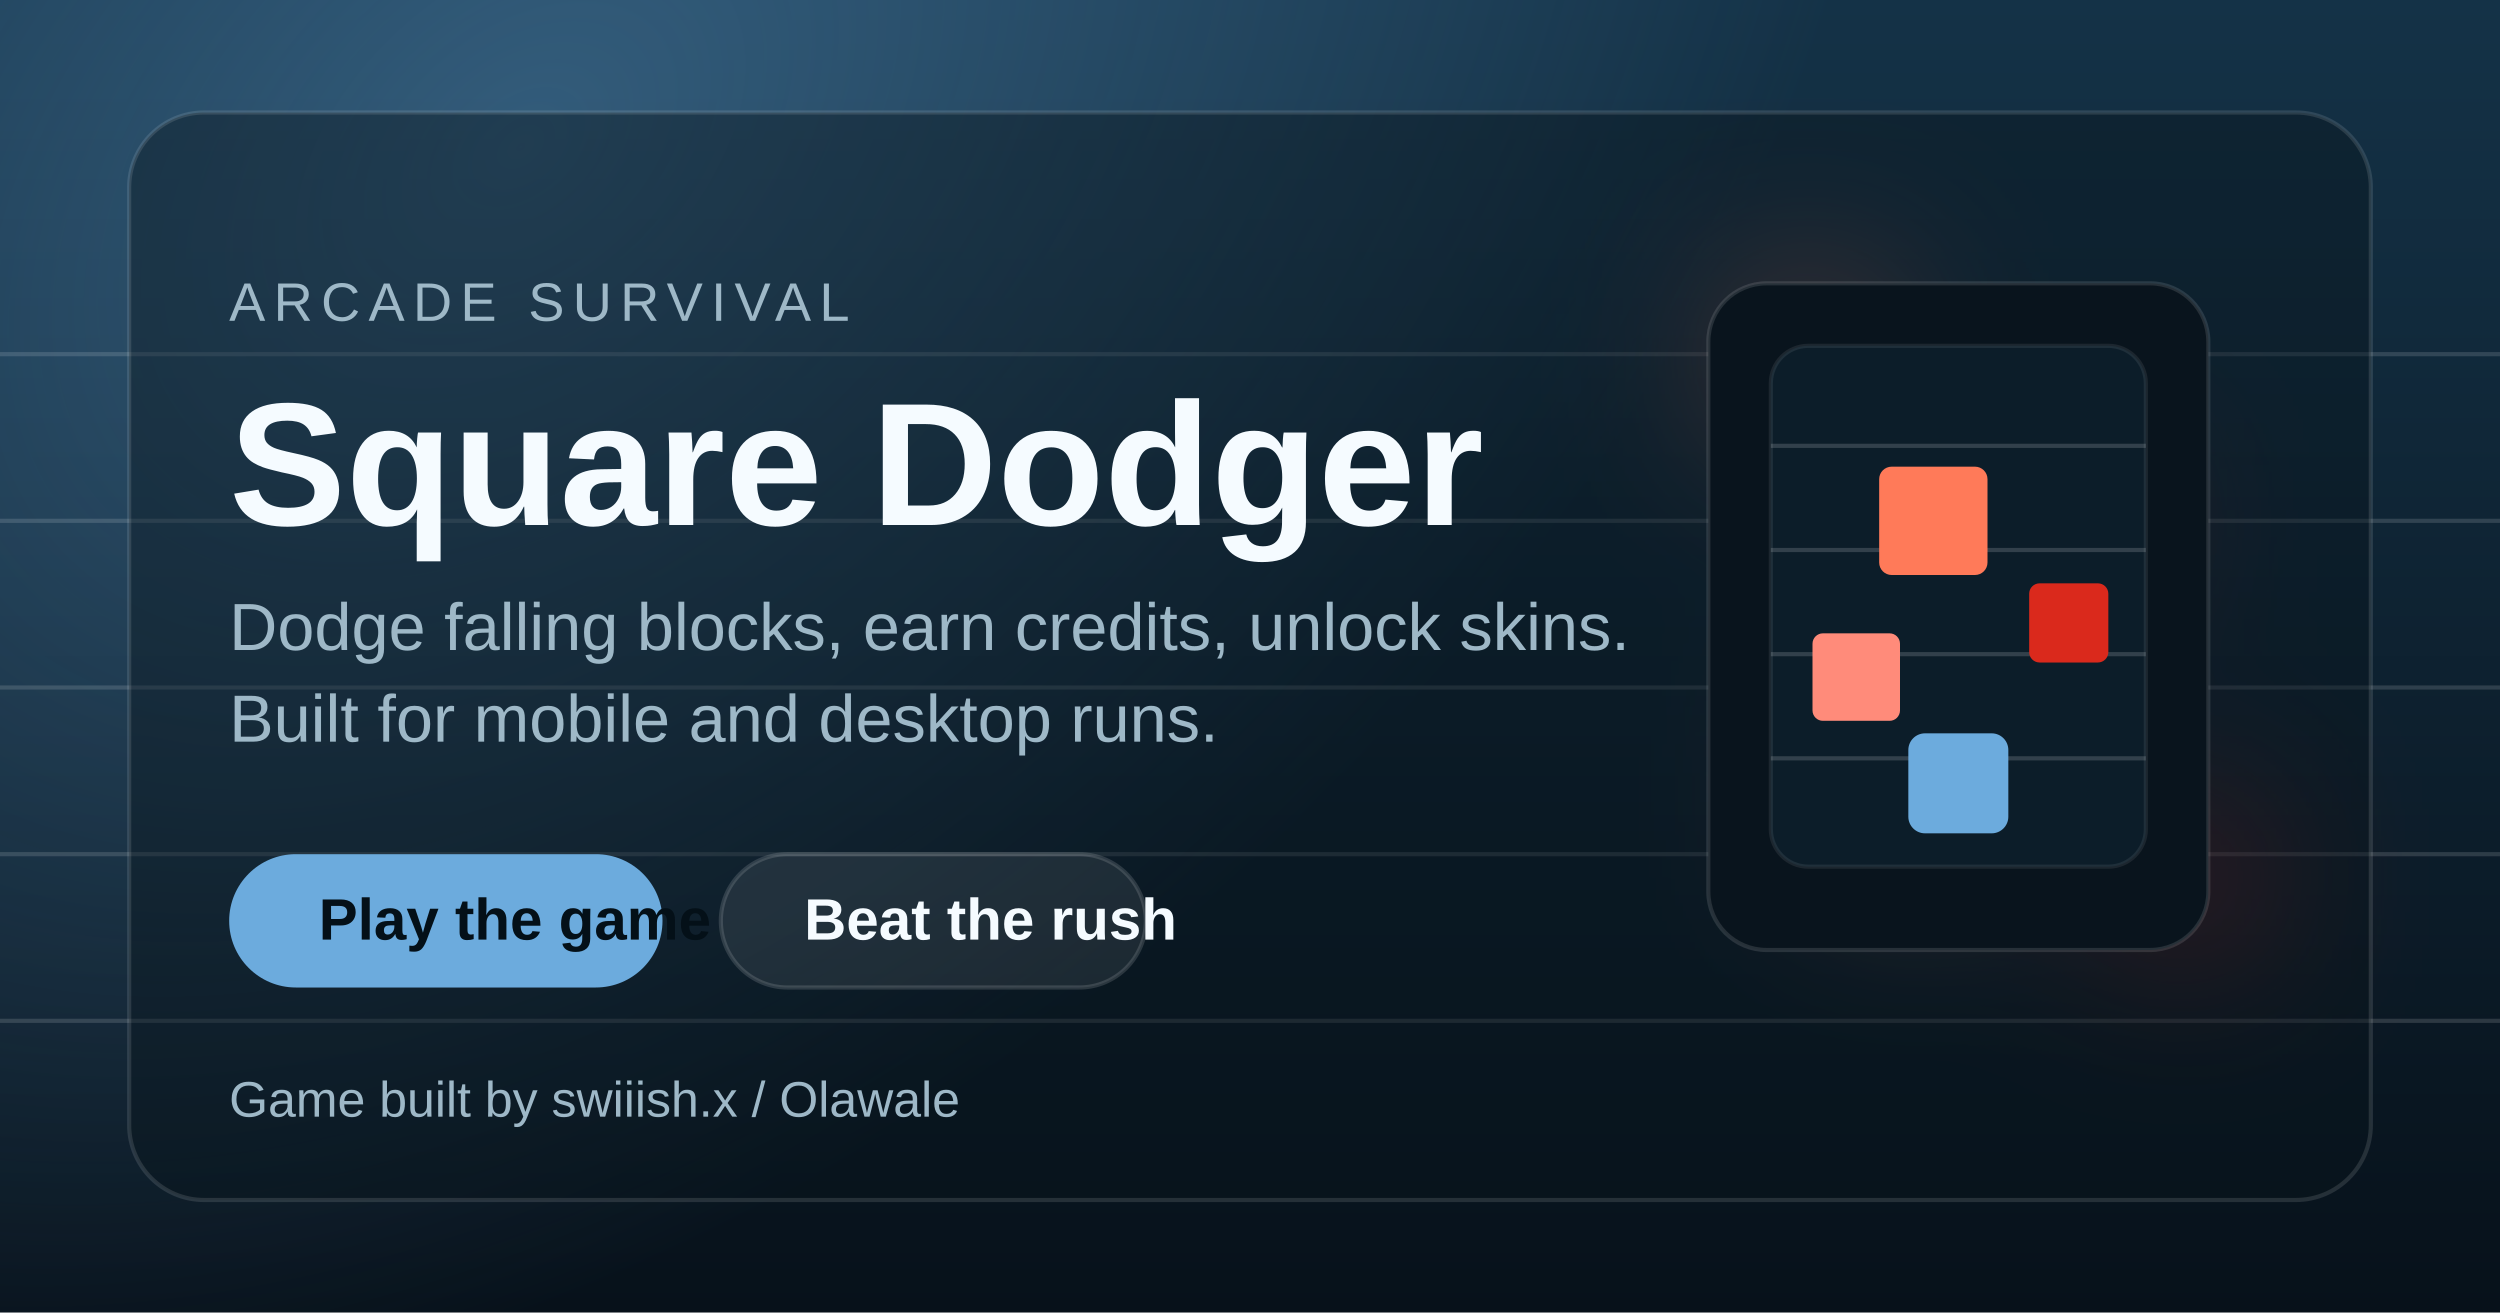
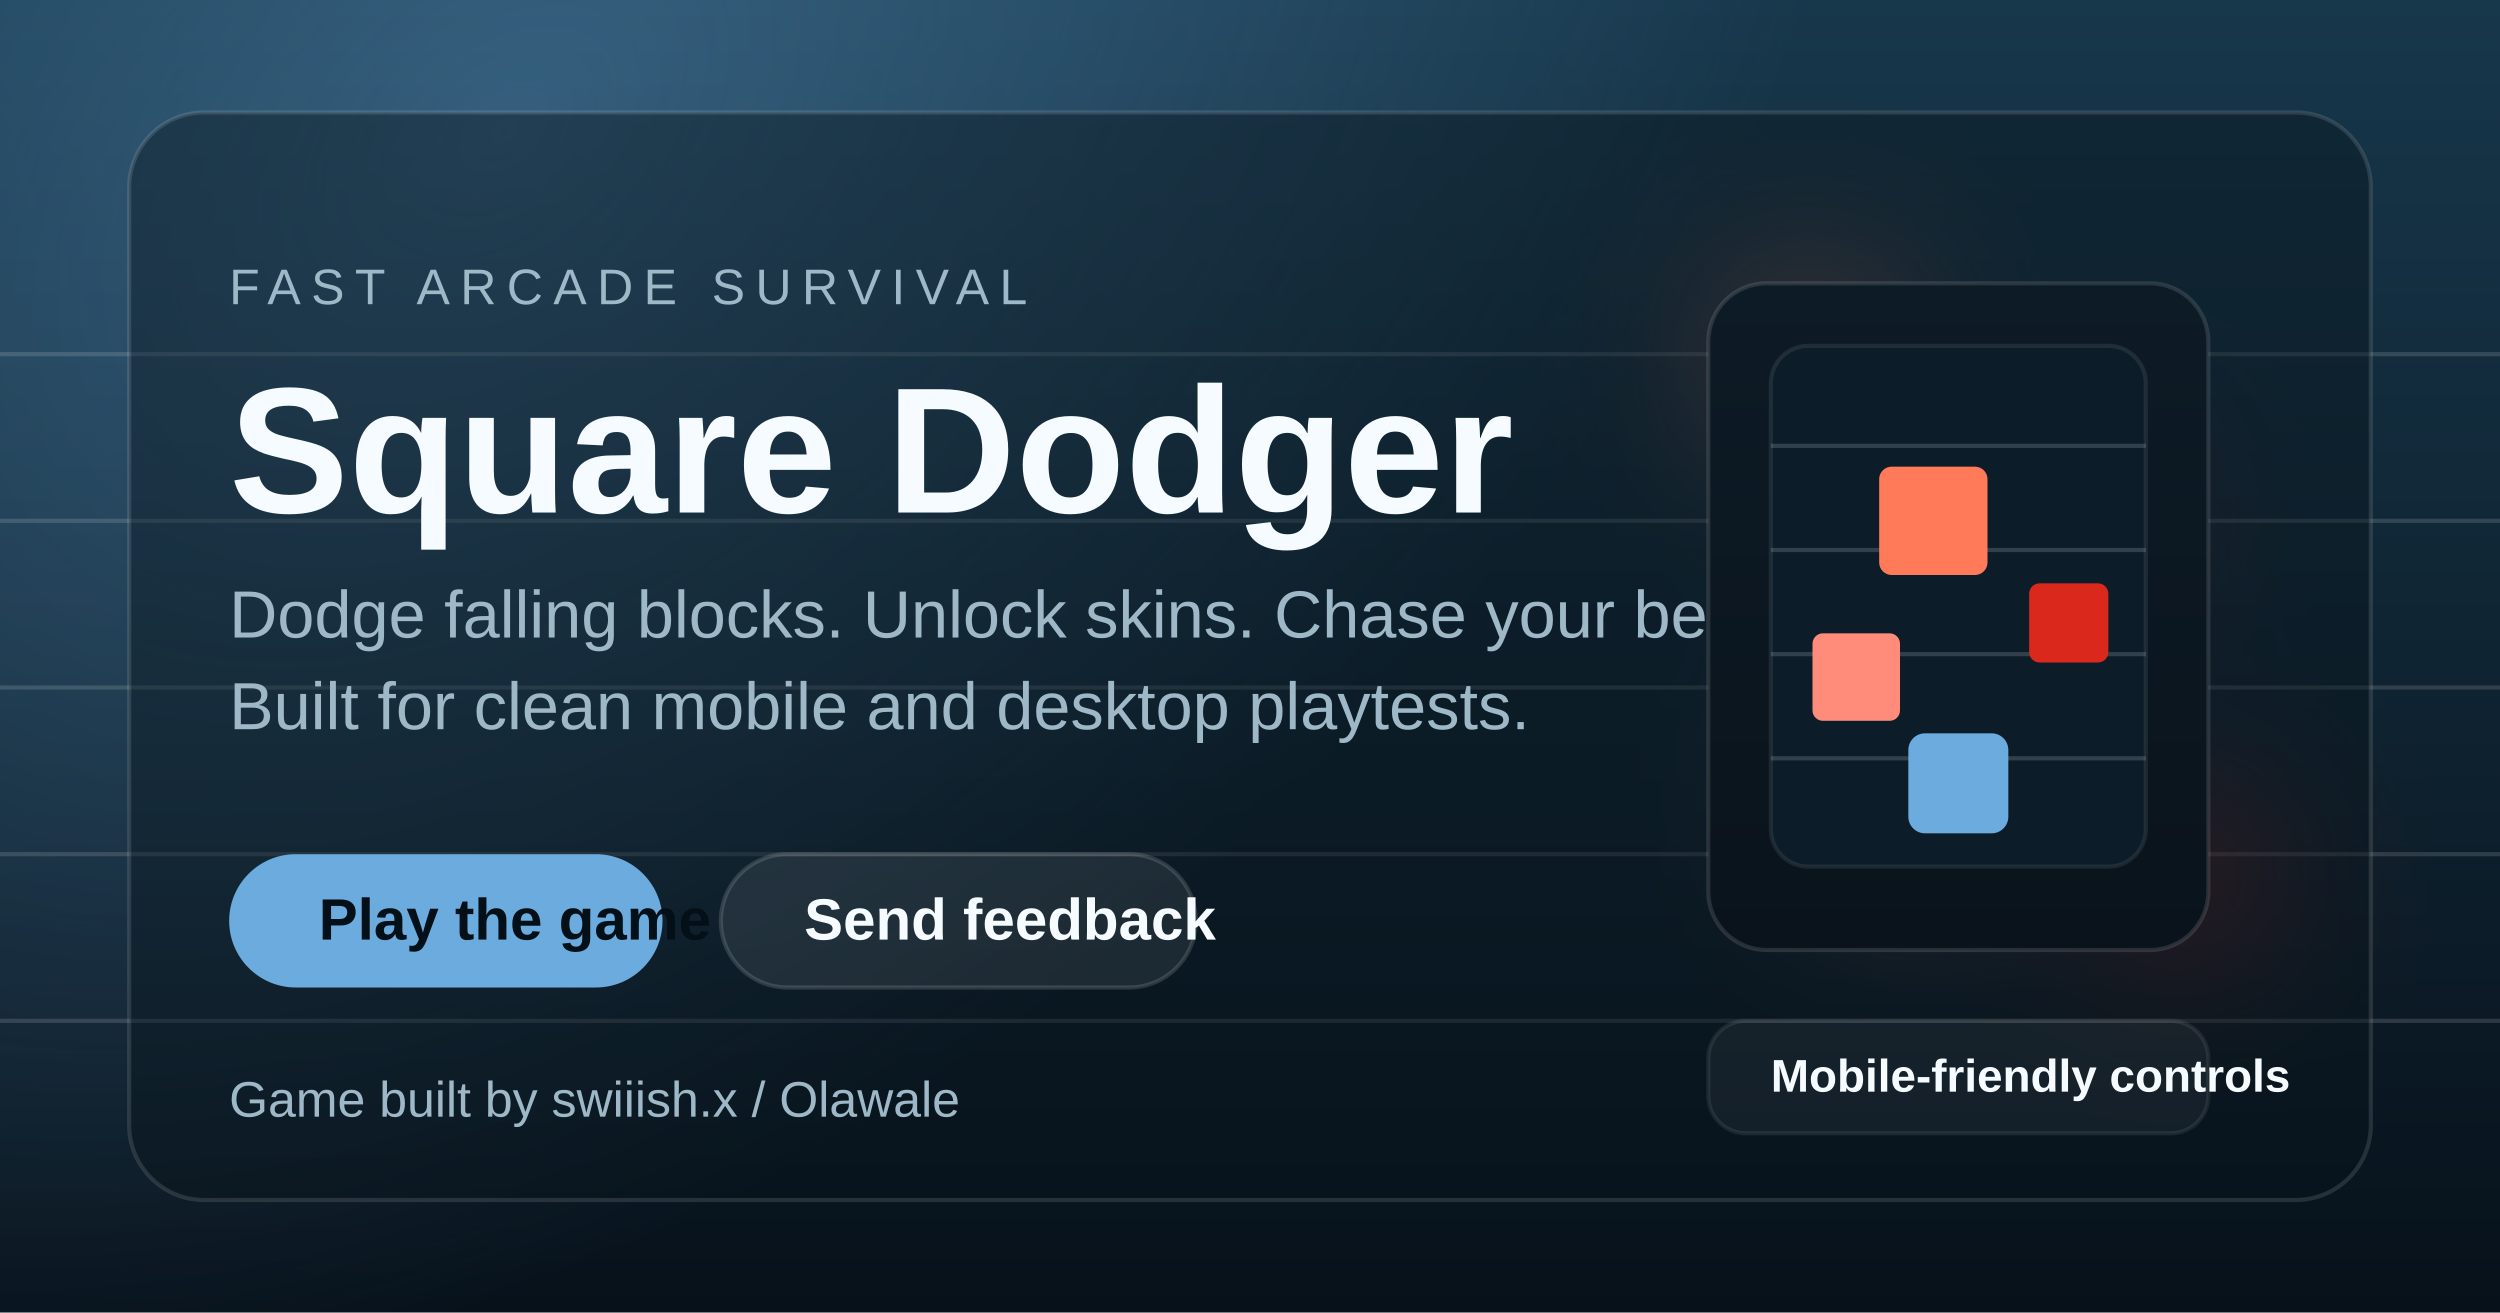
<svg xmlns="http://www.w3.org/2000/svg" width="1200" height="630" viewBox="0 0 1200 630" fill="none">
  <defs>
    <linearGradient id="bg" x1="600" y1="0" x2="600" y2="630" gradientUnits="userSpaceOnUse">
-       <stop stop-color="#143247" />
+       <stop stop-color="#17374B" />
      <stop offset="1" stop-color="#07111A" />
    </linearGradient>
-     <radialGradient id="glow" cx="0" cy="0" r="1" gradientUnits="userSpaceOnUse" gradientTransform="translate(248 70) rotate(49.7636) scale(495.099 755.456)">
+     <radialGradient id="glow" cx="0" cy="0" r="1" gradientUnits="userSpaceOnUse" gradientTransform="translate(240 62) rotate(49.7636) scale(495.099 755.456)">
      <stop stop-color="#6CABDD" stop-opacity="0.36" />
      <stop offset="1" stop-color="#6CABDD" stop-opacity="0" />
    </radialGradient>
+     <linearGradient id="panel" x1="836" y1="136" x2="836" y2="456" gradientUnits="userSpaceOnUse">
+       <stop stop-color="#0D1B26" />
+       <stop offset="1" stop-color="#0A131B" />
+     </linearGradient>
    <filter id="blur" x="0" y="0" width="1200" height="630" filterUnits="userSpaceOnUse" color-interpolation-filters="sRGB">
      <feGaussianBlur stdDeviation="40" />
    </filter>
  </defs>
  <rect width="1200" height="630" fill="url(#bg)" />
  <rect width="1200" height="630" fill="url(#glow)" />
  <g opacity="0.14">
    <path d="M0 170H1200" stroke="white" stroke-width="2" />
    <path d="M0 250H1200" stroke="white" stroke-width="2" />
    <path d="M0 330H1200" stroke="white" stroke-width="2" />
    <path d="M0 410H1200" stroke="white" stroke-width="2" />
    <path d="M0 490H1200" stroke="white" stroke-width="2" />
  </g>
  <g filter="url(#blur)" opacity="0.45">
    <rect x="828" y="132" width="80" height="80" fill="#FF7A59" />
    <rect x="966" y="220" width="64" height="64" fill="#DA291C" />
    <rect x="875" y="330" width="92" height="92" fill="#FF8B7A" />
    <rect x="1012" y="385" width="72" height="72" fill="#DA291C" />
  </g>
  <rect x="62" y="54" width="1076" height="522" rx="36" fill="rgba(8,19,28,0.42)" stroke="rgba(255,255,255,0.12)" stroke-width="2" />
-   <text x="110" y="154" fill="#9EB8C7" font-family="Segoe UI, Arial, sans-serif" font-size="26" letter-spacing="4">ARCADE SURVIVAL</text>
-   <text x="110" y="252" fill="#F5FBFF" font-family="Segoe UI, Arial, sans-serif" font-size="84" font-weight="700">Square Dodger</text>
-   <text x="110" y="312" fill="#9EB8C7" font-family="Segoe UI, Arial, sans-serif" font-size="32">Dodge falling blocks, earn credits, unlock skins.</text>
-   <text x="110" y="356" fill="#9EB8C7" font-family="Segoe UI, Arial, sans-serif" font-size="32">Built for mobile and desktop runs.</text>
+   <text x="110" y="146" fill="#9EB8C7" font-family="Segoe UI, Arial, sans-serif" font-size="24" letter-spacing="5">FAST ARCADE SURVIVAL</text>
+   <text x="110" y="246" fill="#F5FBFF" font-family="Segoe UI, Arial, sans-serif" font-size="86" font-weight="700">Square Dodger</text>
+   <text x="110" y="306" fill="#9EB8C7" font-family="Segoe UI, Arial, sans-serif" font-size="32">Dodge falling blocks. Unlock skins. Chase your best run.</text>
+   <text x="110" y="350" fill="#9EB8C7" font-family="Segoe UI, Arial, sans-serif" font-size="32">Built for clean mobile and desktop playtests.</text>
  <g>
    <rect x="110" y="410" width="208" height="64" rx="32" fill="#6CABDD" />
    <text x="153" y="451" fill="#041018" font-family="Segoe UI, Arial, sans-serif" font-size="28" font-weight="700">Play the game</text>
  </g>
  <g>
-     <rect x="346" y="410" width="204" height="64" rx="32" fill="rgba(255,255,255,0.08)" stroke="rgba(255,255,255,0.14)" stroke-width="2" />
-     <text x="386" y="451" fill="#F5FBFF" font-family="Segoe UI, Arial, sans-serif" font-size="28" font-weight="700">Beat the rush</text>
+     <rect x="346" y="410" width="228" height="64" rx="32" fill="rgba(255,255,255,0.08)" stroke="rgba(255,255,255,0.14)" stroke-width="2" />
+     <text x="386" y="451" fill="#F5FBFF" font-family="Segoe UI, Arial, sans-serif" font-size="28" font-weight="700">Send feedback</text>
  </g>
  <g>
-     <rect x="820" y="136" width="240" height="320" rx="28" fill="#09141D" stroke="rgba(255,255,255,0.12)" stroke-width="2" />
+     <rect x="820" y="136" width="240" height="320" rx="28" fill="url(#panel)" stroke="rgba(255,255,255,0.12)" stroke-width="2" />
    <rect x="850" y="166" width="180" height="250" rx="18" fill="#0C1D29" stroke="rgba(255,255,255,0.08)" stroke-width="2" />
    <g opacity="0.16">
      <path d="M850 214H1030" stroke="white" stroke-width="2" />
      <path d="M850 264H1030" stroke="white" stroke-width="2" />
      <path d="M850 314H1030" stroke="white" stroke-width="2" />
      <path d="M850 364H1030" stroke="white" stroke-width="2" />
    </g>
    <rect x="916" y="352" width="48" height="48" rx="8" fill="#6CABDD" />
    <rect x="902" y="224" width="52" height="52" rx="6" fill="#FF7A59" />
    <rect x="974" y="280" width="38" height="38" rx="5" fill="#DA291C" />
    <rect x="870" y="304" width="42" height="42" rx="5" fill="#FF8B7A" />
  </g>
+   <g>
+     <rect x="820" y="490" width="240" height="54" rx="18" fill="rgba(255,255,255,0.05)" stroke="rgba(255,255,255,0.08)" stroke-width="2" />
+     <text x="850" y="524" fill="#F5FBFF" font-family="Segoe UI, Arial, sans-serif" font-size="22" font-weight="700">Mobile-friendly controls</text>
+   </g>
  <text x="110" y="536" fill="#9EB8C7" font-family="Segoe UI, Arial, sans-serif" font-size="24">Game built by swiiish.x / Olawale</text>
</svg>
